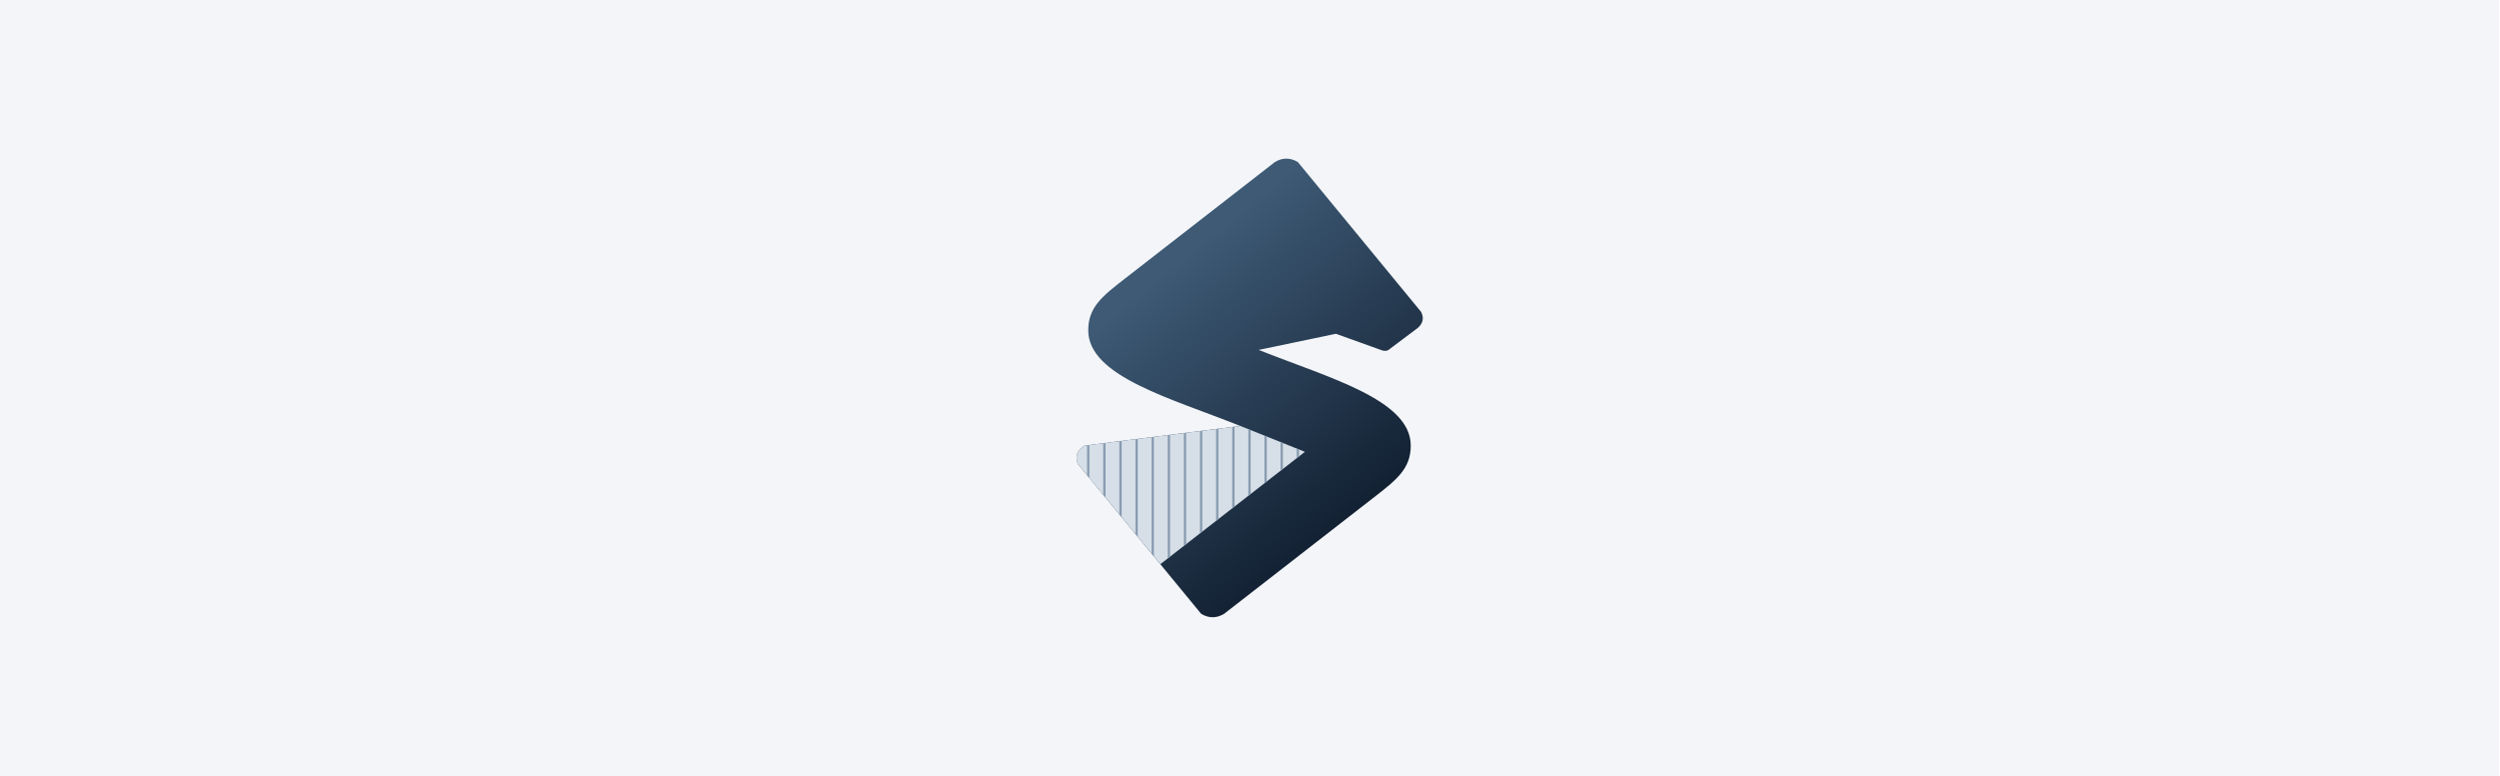
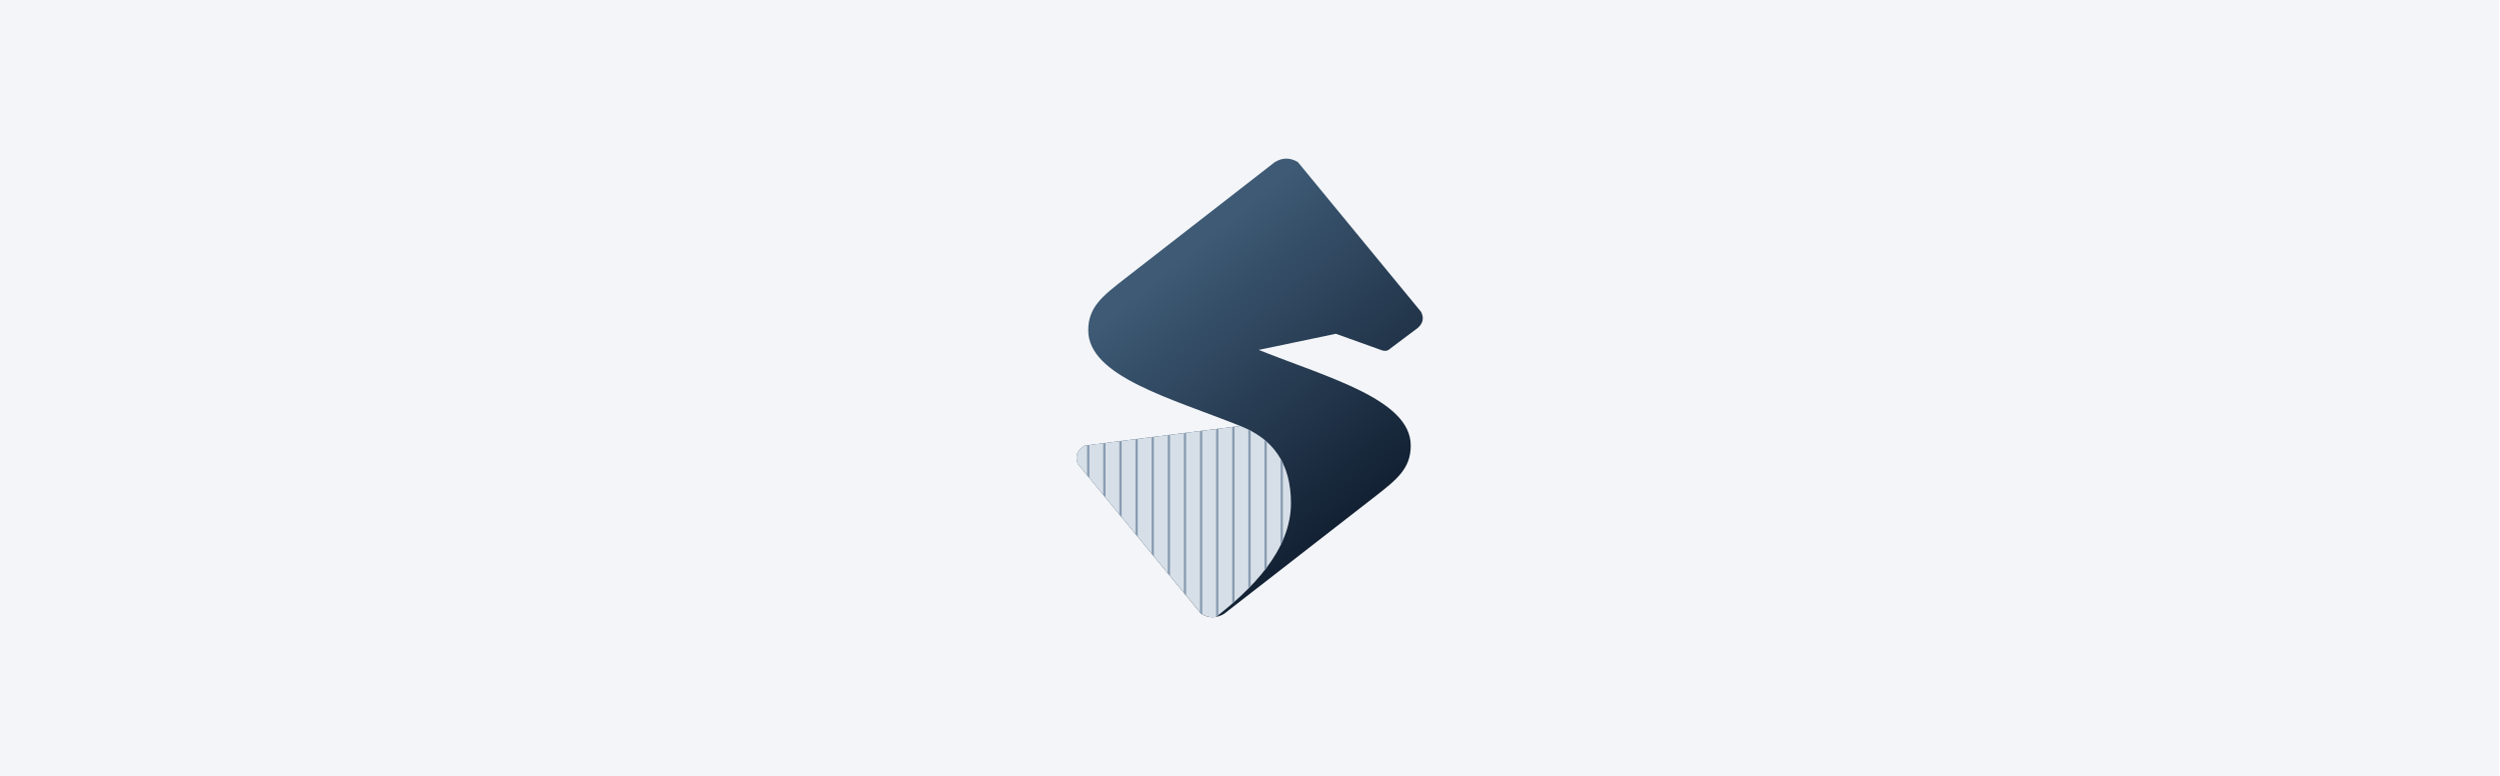
<svg xmlns="http://www.w3.org/2000/svg" width="2320" height="720" viewBox="0 0 2320 720">
  <defs>
    <linearGradient id="g" gradientUnits="userSpaceOnUse" x1="-158" y1="-195" x2="183" y2="226">
      <stop offset="0" stop-color="#3E5A75" />
      <stop offset="1" stop-color="#122032" />
    </linearGradient>
    <clipPath id="s">
      <path d="M16,-66 L150,-94 L228,-66 Q238,-62 244,-68 L292,-104 Q306,-116 298,-132 L84,-392 Q64,-404 44,-392 L-216,-190 C-256,-159 -280,-140 -280,-100 C-280,-20 -136,18 -16,66 L-286,100 Q-306,112 -298,132 L-84,392 Q-64,404 -44,392 L216,190 C256,159 280,140 280,100 C280,20 136,-18 16,-66 Z" />
    </clipPath>
    <clipPath id="p">
-       <path d="M-16,66 L96.2,110.9 L-377.6,479.0 L-420,479.0 L-420,66 Z" />
+       <path d="M-16,66 C40,88 72,130 72,200 C72,282 4,350 -64,402 L-420,402 L-420,66 Z" />
    </clipPath>
    <g id="r" fill="#889CB1">
      <rect x="-310" y="-420" width="4" height="840" />
      <rect x="-282" y="-420" width="4" height="840" />
      <rect x="-254" y="-420" width="4" height="840" />
      <rect x="-226" y="-420" width="4" height="840" />
      <rect x="-198" y="-420" width="4" height="840" />
      <rect x="-170" y="-420" width="4" height="840" />
      <rect x="-142" y="-420" width="4" height="840" />
      <rect x="-114" y="-420" width="4" height="840" />
      <rect x="-86" y="-420" width="4" height="840" />
      <rect x="-58" y="-420" width="4" height="840" />
      <rect x="-30" y="-420" width="4" height="840" />
      <rect x="-2" y="-420" width="4" height="840" />
      <rect x="26" y="-420" width="4" height="840" />
      <rect x="54" y="-420" width="4" height="840" />
      <rect x="82" y="-420" width="4" height="840" />
      <rect x="110" y="-420" width="4" height="840" />
      <rect x="138" y="-420" width="4" height="840" />
      <rect x="166" y="-420" width="4" height="840" />
      <rect x="194" y="-420" width="4" height="840" />
      <rect x="222" y="-420" width="4" height="840" />
      <rect x="250" y="-420" width="4" height="840" />
      <rect x="278" y="-420" width="4" height="840" />
      <rect x="306" y="-420" width="4" height="840" />
    </g>
  </defs>
  <rect width="2320" height="720" fill="#F3F5F8" />
  <g transform="translate(1160.0 360.0) scale(0.534653)">
    <path d="M16,-66 L150,-94 L228,-66 Q238,-62 244,-68 L292,-104 Q306,-116 298,-132 L84,-392 Q64,-404 44,-392 L-216,-190 C-256,-159 -280,-140 -280,-100 C-280,-20 -136,18 -16,66 L-286,100 Q-306,112 -298,132 L-84,392 Q-64,404 -44,392 L216,190 C256,159 280,140 280,100 C280,20 136,-18 16,-66 Z" fill="url(#g)" />
    <g clip-path="url(#s)">
-       <path d="M-16,66 L96.2,110.9 L-377.6,479.0 L-420,479.0 L-420,66 Z" fill="#D6DEE7" />
+       <path d="M-16,66 C40,88 72,130 72,200 C72,282 4,350 -64,402 L-420,402 L-420,66 Z" fill="#D6DEE7" />
      <use href="#r" clip-path="url(#p)" />
    </g>
  </g>
</svg>
